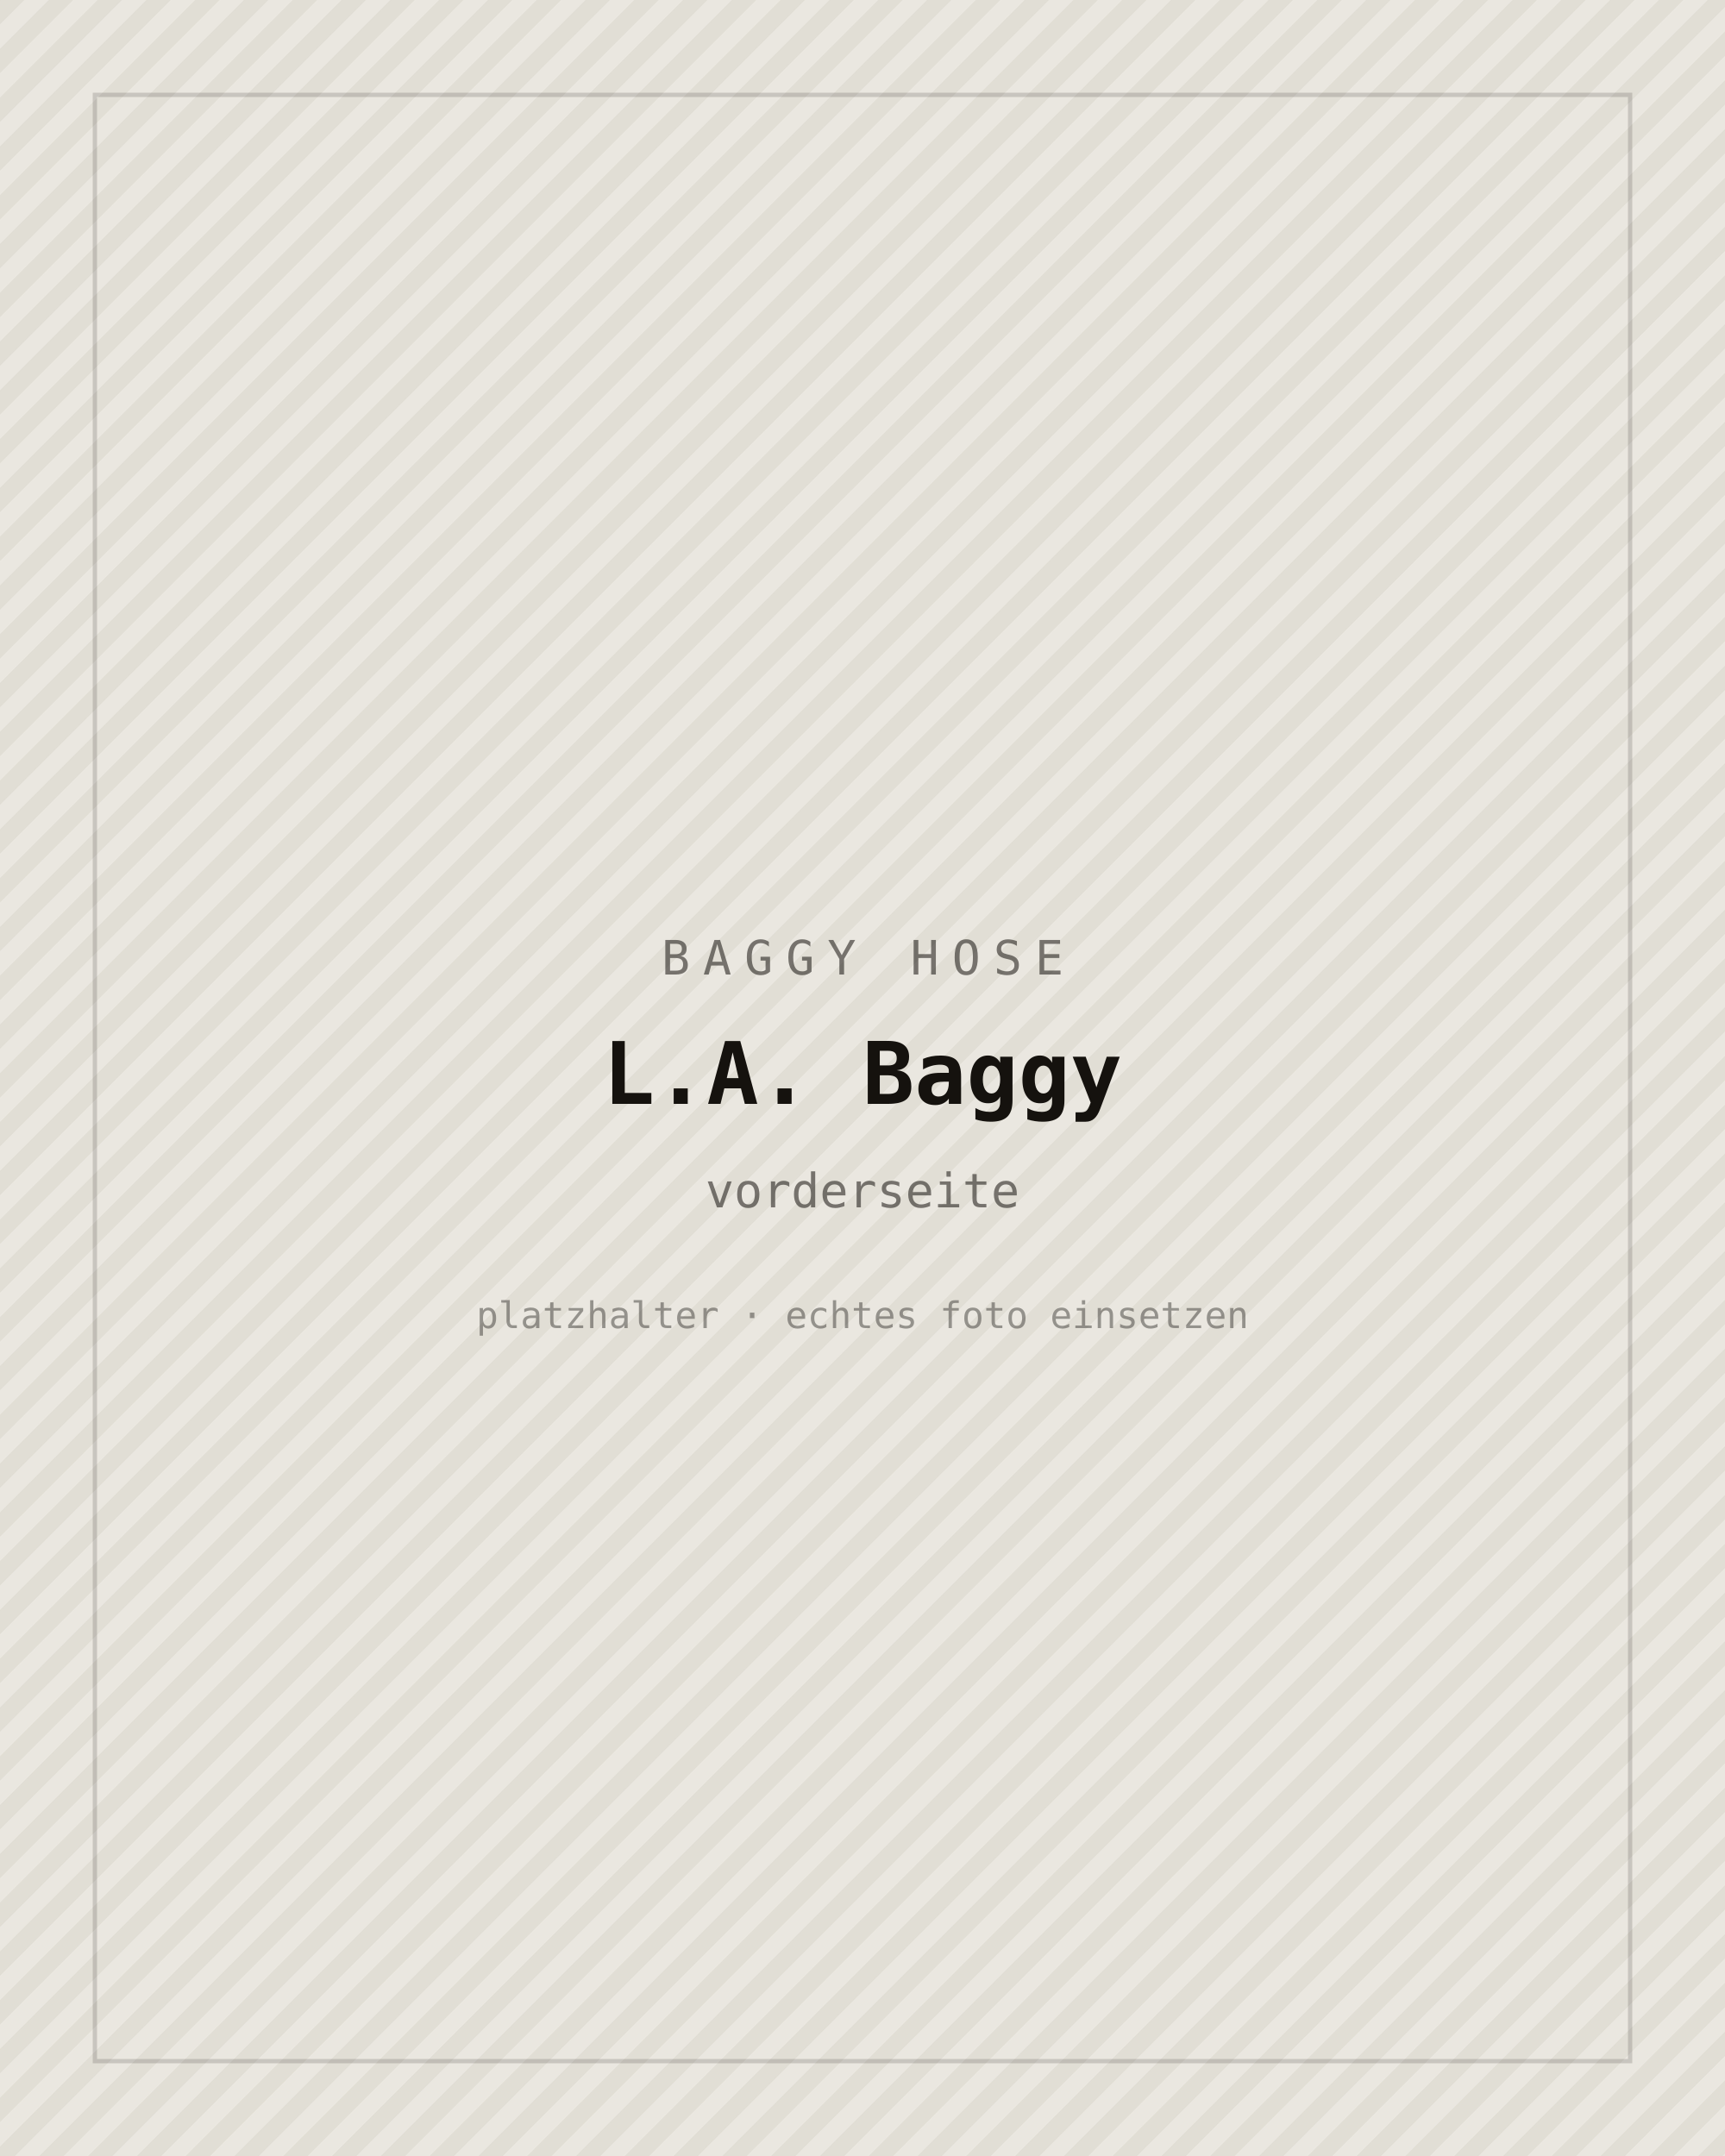
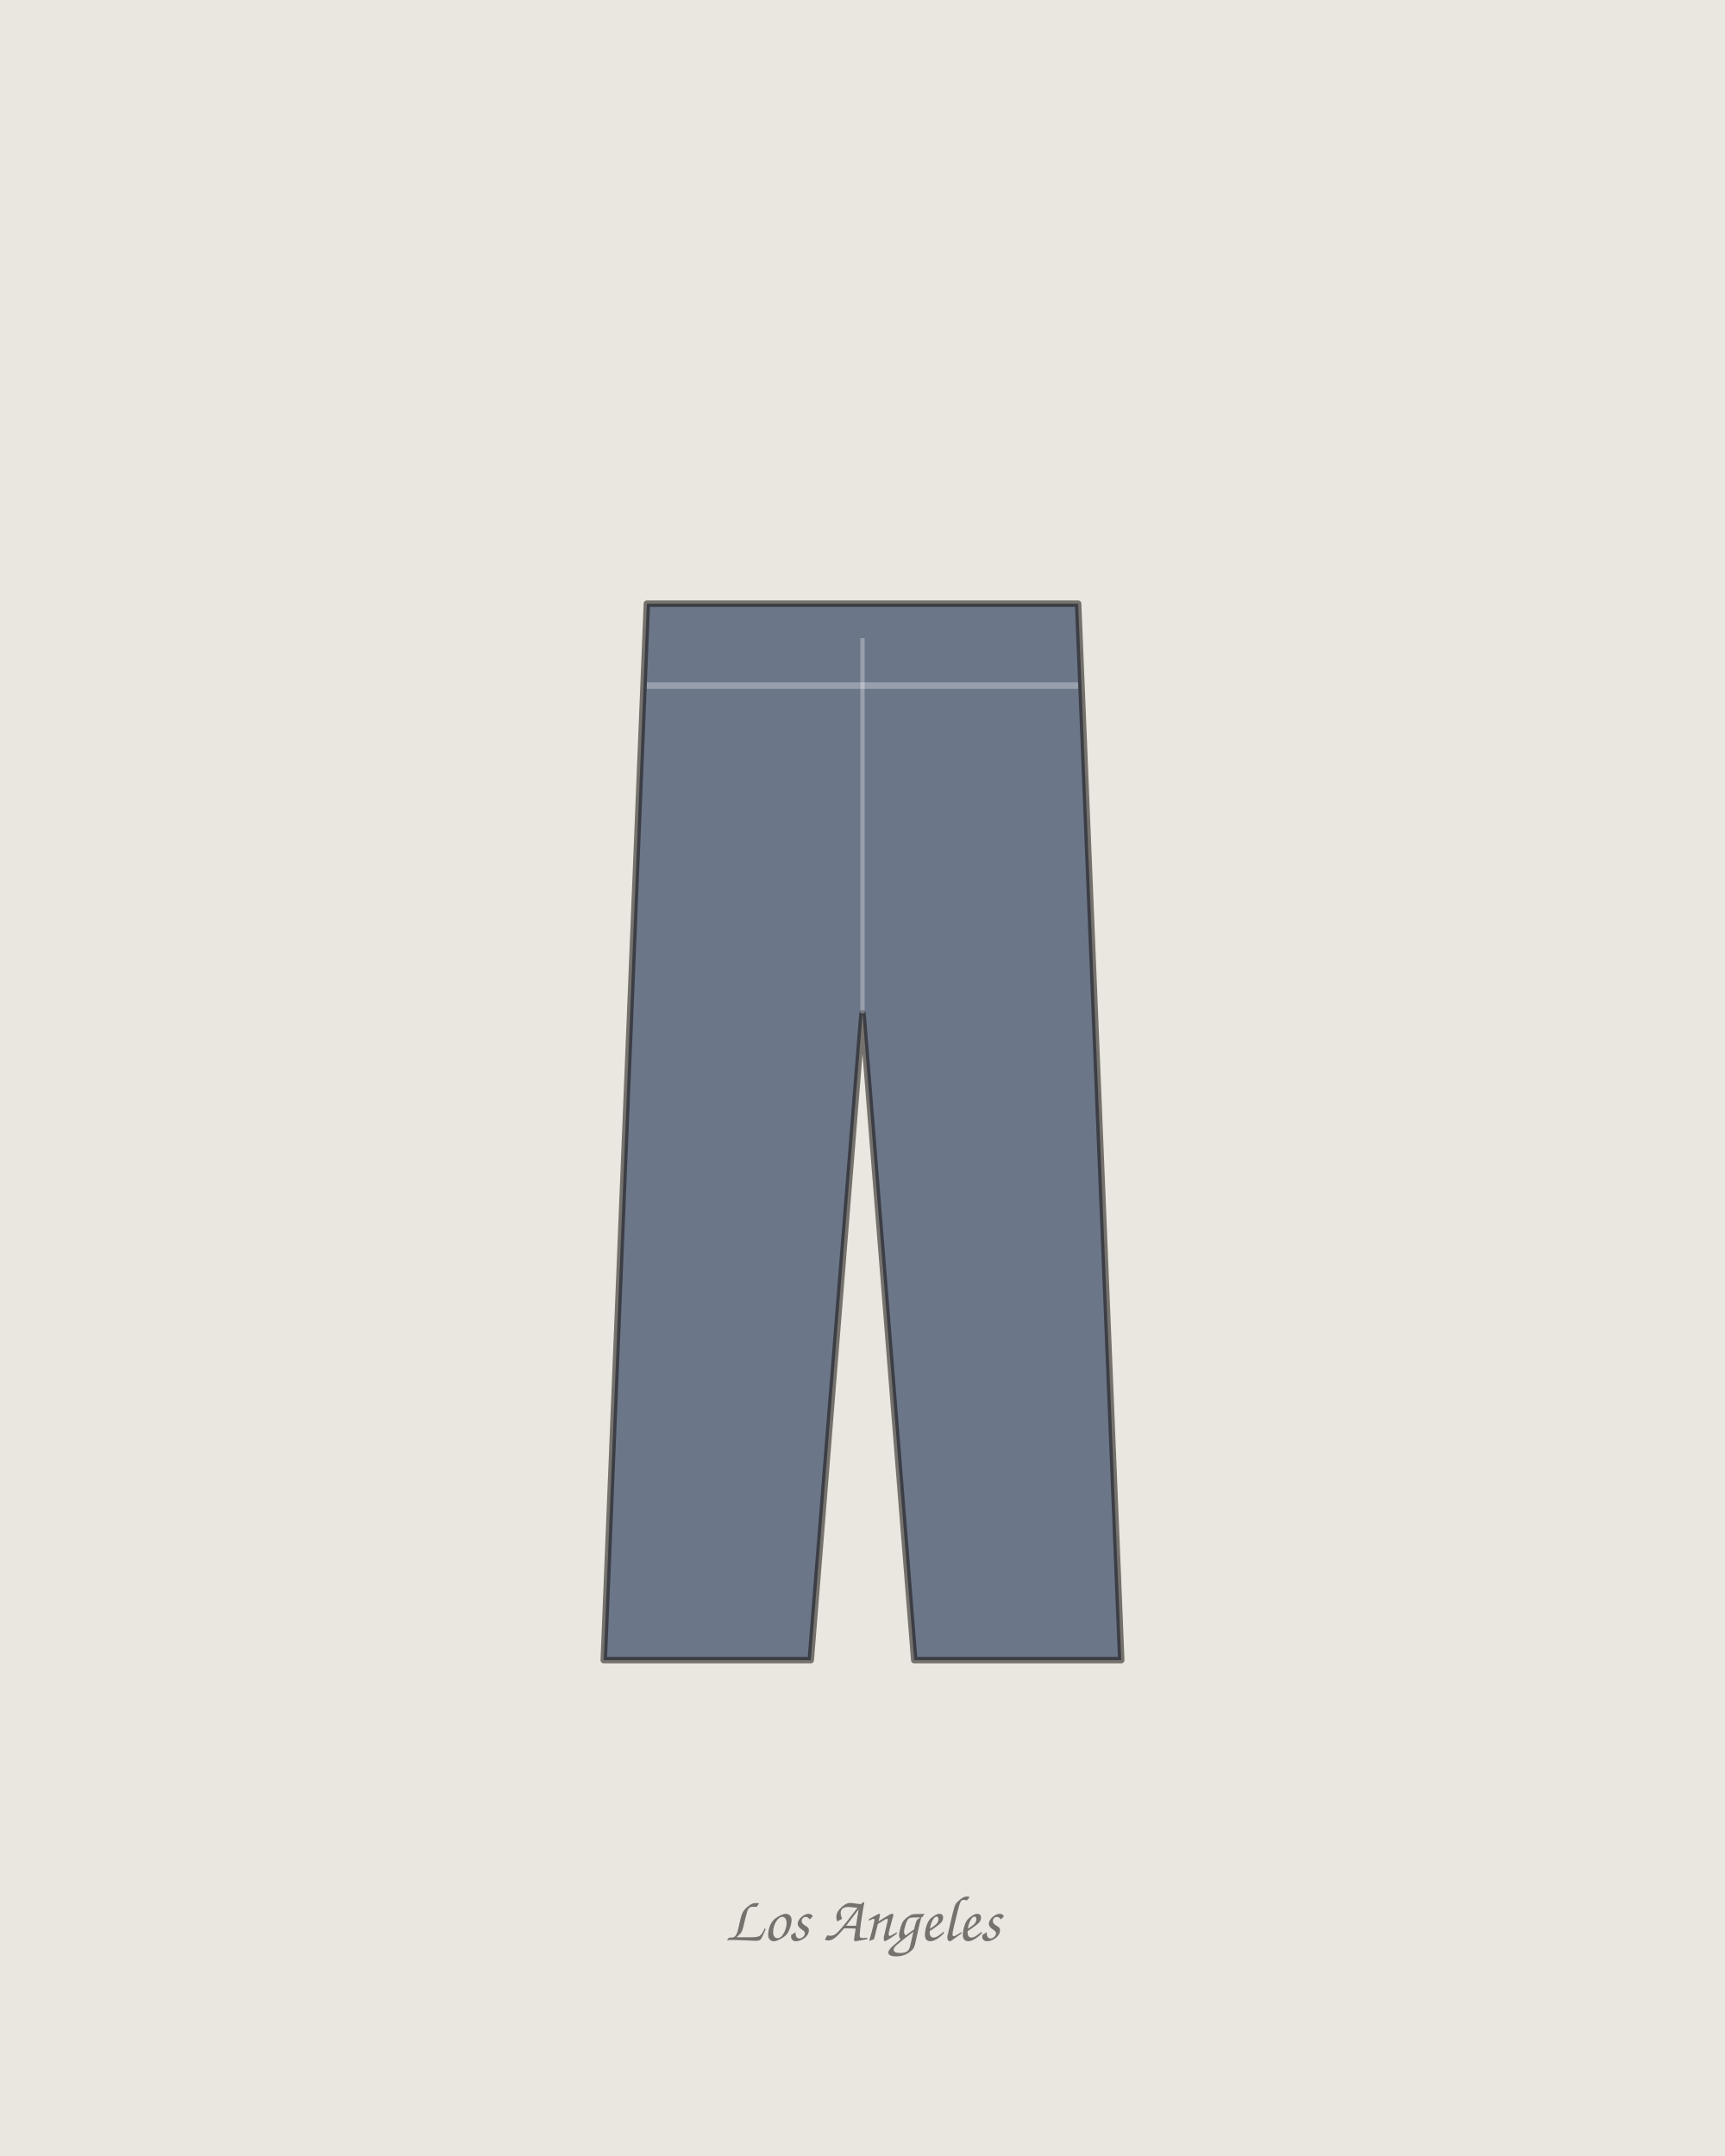
<svg xmlns="http://www.w3.org/2000/svg" viewBox="0 0 800 1000" width="800" height="1000">
-   <defs>
-     <pattern id="s" width="16" height="16" patternUnits="userSpaceOnUse" patternTransform="rotate(45)">
-       <rect width="16" height="16" fill="#eae7e0" />
-       <rect width="8" height="16" fill="#e1ded5" />
-     </pattern>
-   </defs>
-   <rect width="800" height="1000" fill="url(#s)" />
-   <rect x="44" y="44" width="712" height="912" fill="none" stroke="#15120e" stroke-opacity="0.16" stroke-width="2" />
-   <text x="400" y="452" text-anchor="middle" font-family="'Space Mono',monospace" font-size="22" letter-spacing="6" fill="#15120e" opacity="0.55">BAGGY HOSE</text>
-   <text x="400" y="512" text-anchor="middle" font-family="'Space Mono',monospace" font-weight="700" font-size="40" fill="#15120e">L.A. Baggy</text>
-   <text x="400" y="560" text-anchor="middle" font-family="'Space Mono',monospace" font-size="22" fill="#15120e" opacity="0.55">vorderseite</text>
-   <text x="400" y="616" text-anchor="middle" font-family="'Space Mono',monospace" font-size="17" fill="#15120e" opacity="0.4">platzhalter · echtes foto einsetzen</text>
+   <rect width="800" height="1000" fill="#eae7e0" />
+   <path d="M300 280 L500 280 L520 770 L424 770 L400 470 L376 770 L280 770 Z" fill="#6c7689" stroke="rgba(20,18,14,.55)" stroke-width="3" stroke-linejoin="round" />
+   <line x1="300" y1="318" x2="500" y2="318" stroke="rgba(255,255,255,.30)" stroke-width="3" />
+   <line x1="400" y1="296" x2="400" y2="470" stroke="rgba(255,255,255,.30)" stroke-width="2" />
+   <text x="400" y="900" text-anchor="middle" font-family="'Permanent Marker',cursive" font-size="30" fill="rgba(20,18,14,.55)">Los Angeles</text>
</svg>
